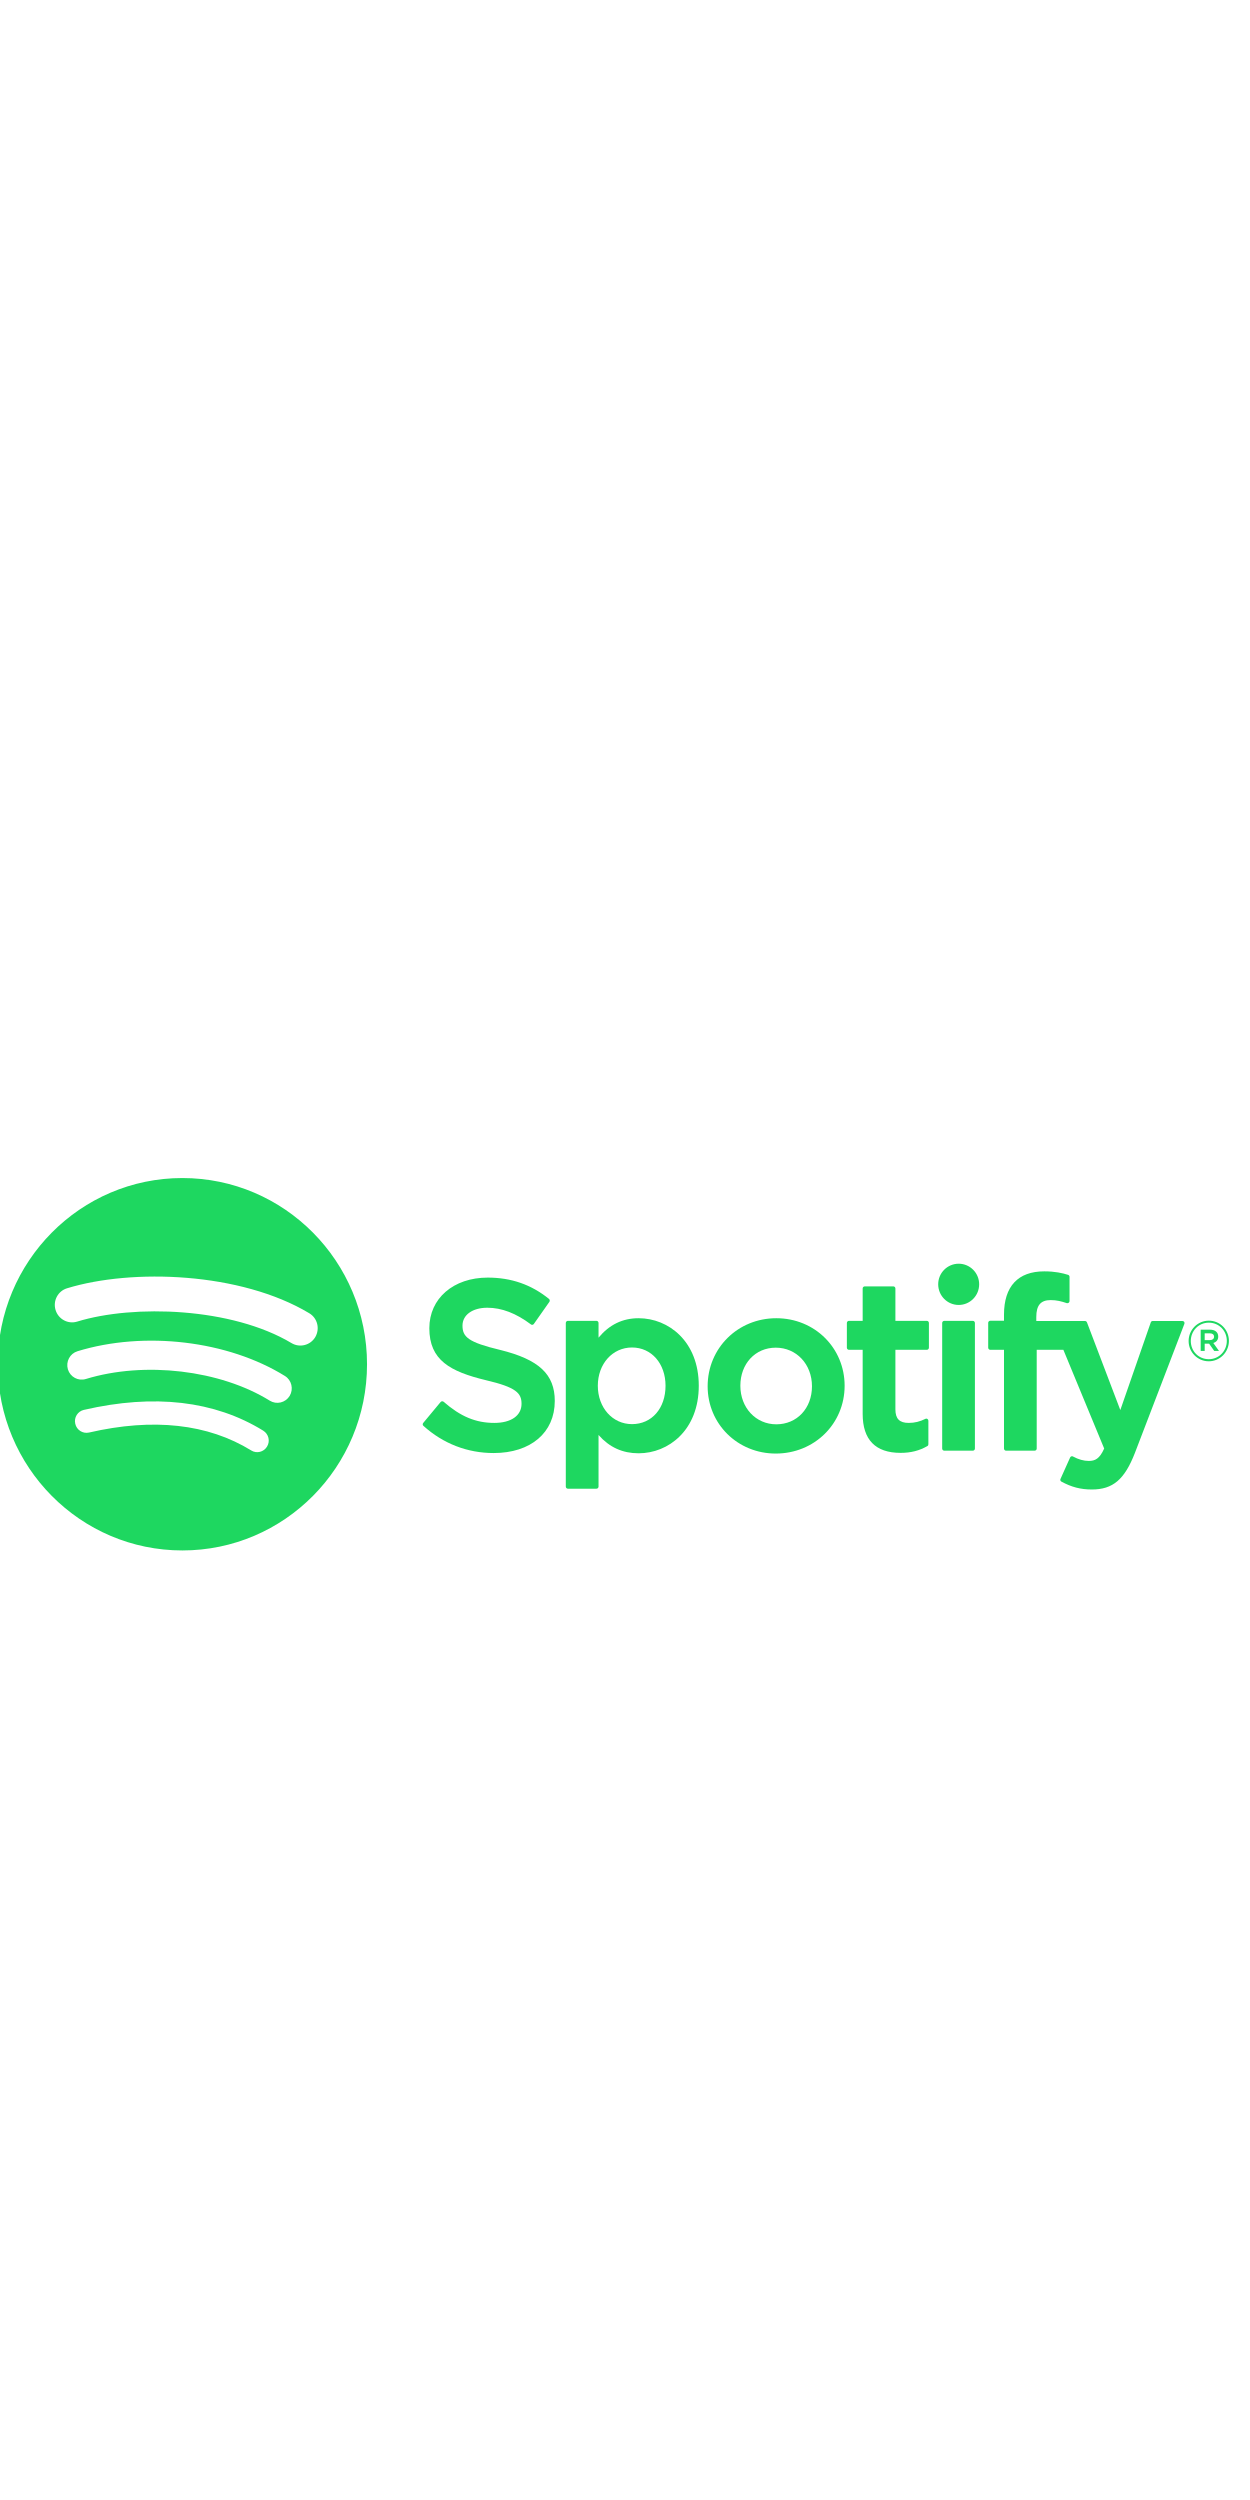
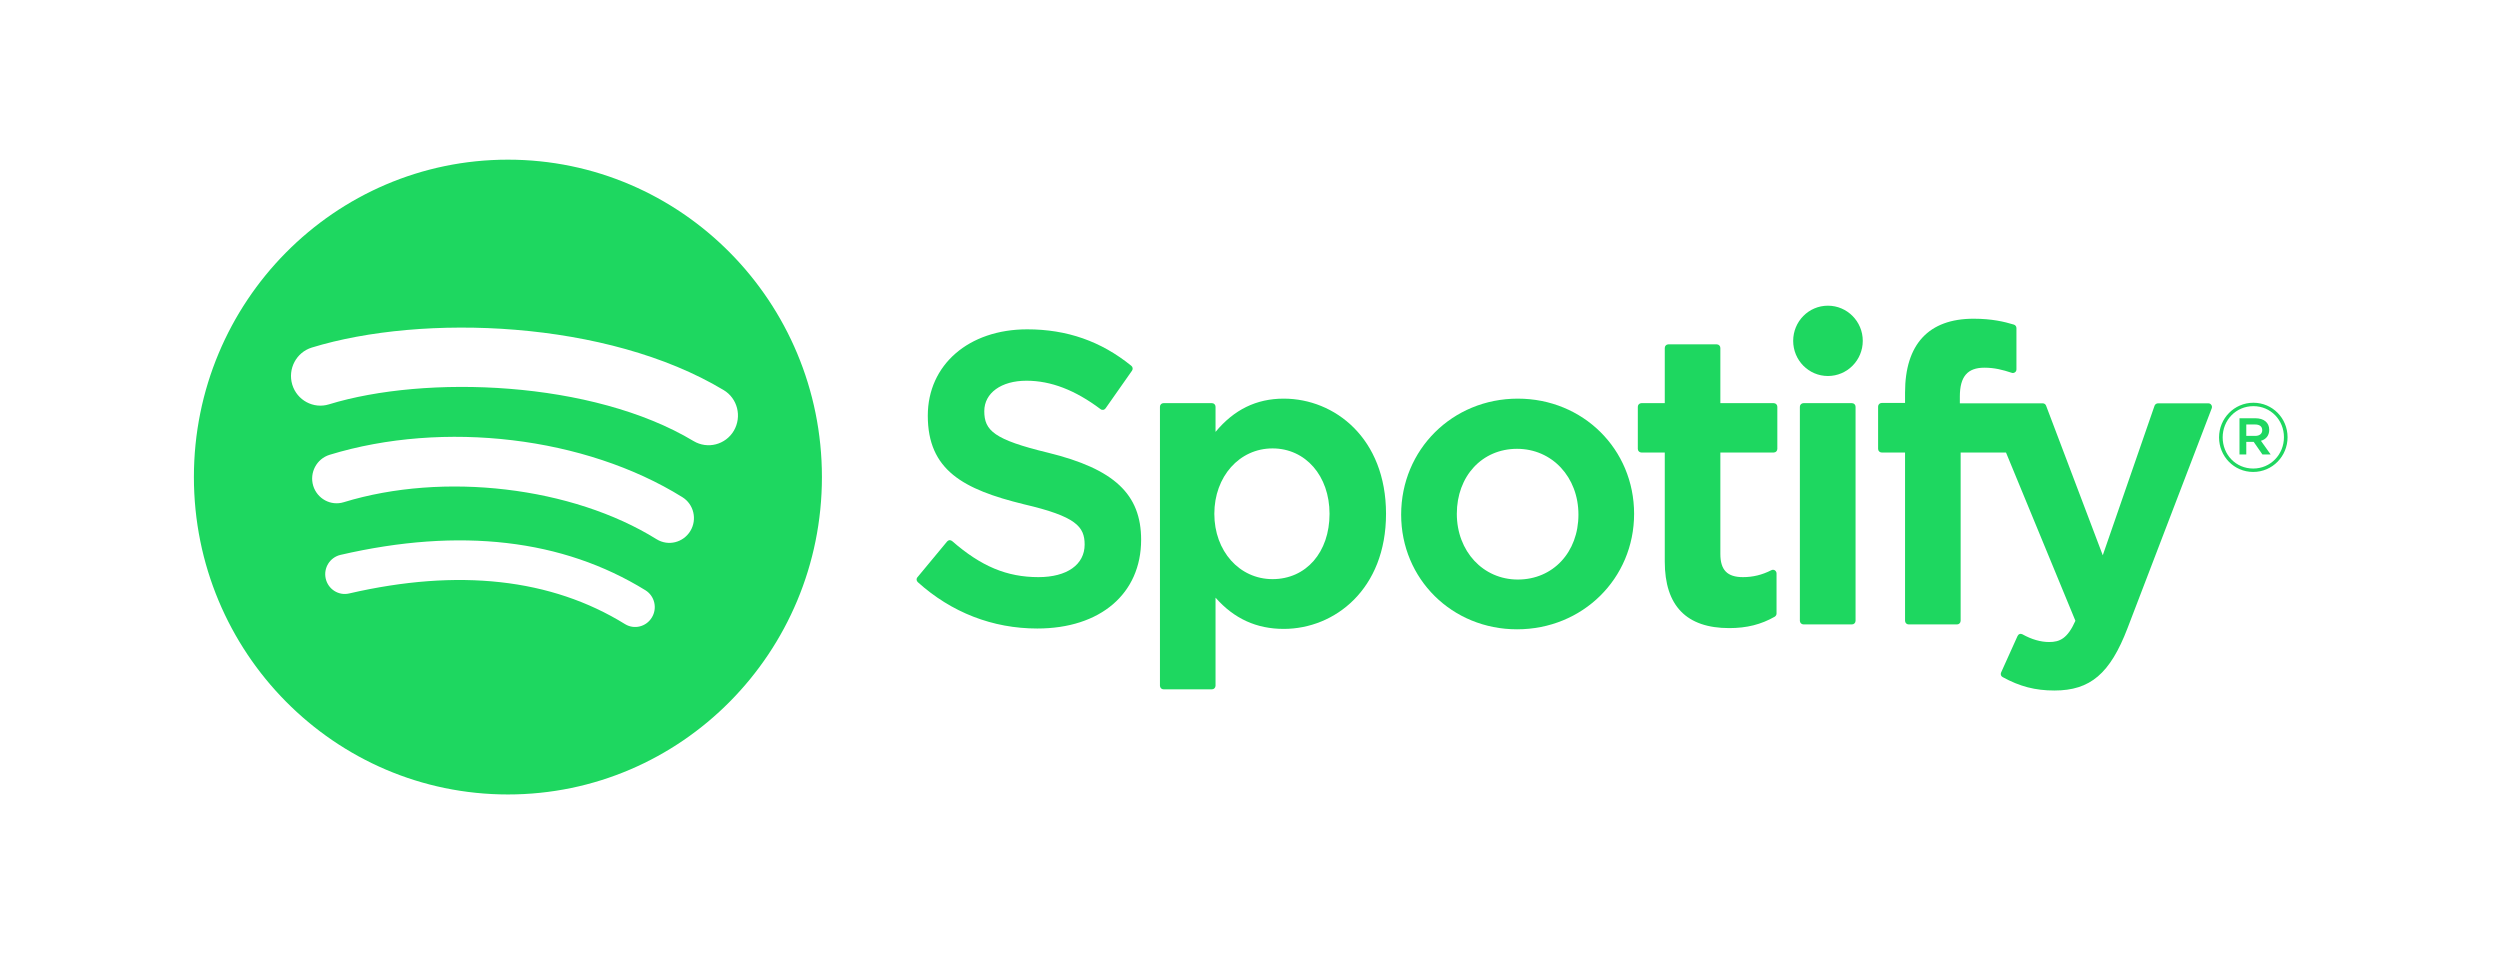
- <svg xmlns="http://www.w3.org/2000/svg" width="75" zoomAndPan="magnify" viewBox="0 0 56.25 112.5" height="150" preserveAspectRatio="xMidYMid meet" version="1.0">
+ <svg xmlns="http://www.w3.org/2000/svg" width="130" zoomAndPan="magnify" viewBox="0 0 97.5 37.5" height="50" preserveAspectRatio="xMidYMid meet" version="1.0">
  <defs>
-     <clipPath id="f653cfca9e">
-       <path d="M 0 53 L 17 53 L 17 69.902 L 0 69.902 Z M 0 53 " clip-rule="nonzero" />
+     <clipPath id="35fb8a63d5">
+       <path d="M 7 6.023 L 33 6.023 L 33 31 L 7 31 Z M 7 6.023 " clip-rule="nonzero" />
    </clipPath>
-     <clipPath id="8bf635baa0">
-       <path d="M 53 59 L 55.512 59 L 55.512 62 L 53 62 Z M 53 59 " clip-rule="nonzero" />
+     <clipPath id="6abe4e7ecd">
+       <path d="M 86 15 L 89.836 15 L 89.836 19 L 86 19 Z M 86 15 " clip-rule="nonzero" />
    </clipPath>
  </defs>
-   <g clip-path="url(#f653cfca9e)">
-     <path fill="#1ed760" d="M 13.121 60.441 C 10.441 58.836 6.023 58.688 3.469 59.473 C 3.059 59.598 2.625 59.363 2.5 58.949 C 2.375 58.535 2.605 58.098 3.016 57.973 C 5.953 57.074 10.832 57.246 13.914 59.094 C 14.285 59.312 14.406 59.793 14.188 60.168 C 13.969 60.539 13.488 60.66 13.121 60.441 Z M 13.035 62.816 C 12.844 63.125 12.445 63.219 12.141 63.031 C 9.91 61.648 6.504 61.246 3.863 62.055 C 3.52 62.16 3.16 61.965 3.055 61.621 C 2.953 61.273 3.145 60.91 3.488 60.805 C 6.504 59.883 10.254 60.328 12.82 61.918 C 13.125 62.105 13.219 62.508 13.035 62.816 Z M 12.016 65.098 C 11.867 65.344 11.547 65.422 11.305 65.27 C 9.355 64.07 6.898 63.797 4.004 64.465 C 3.727 64.527 3.449 64.352 3.387 64.07 C 3.32 63.789 3.496 63.508 3.773 63.445 C 6.941 62.715 9.656 63.031 11.844 64.379 C 12.09 64.531 12.168 64.852 12.016 65.098 Z M 8.207 53.012 C 3.617 53.012 -0.102 56.766 -0.102 61.391 C -0.102 66.02 3.617 69.77 8.207 69.77 C 12.797 69.77 16.516 66.02 16.516 61.391 C 16.516 56.766 12.797 53.012 8.207 53.012 " fill-opacity="1" fill-rule="nonzero" />
+   <g clip-path="url(#35fb8a63d5)">
+     <path fill="#1ed760" d="M 27.051 17.203 C 23.105 14.832 16.594 14.613 12.828 15.77 C 12.223 15.957 11.582 15.609 11.398 15 C 11.215 14.387 11.555 13.742 12.16 13.555 C 16.488 12.227 23.676 12.484 28.219 15.211 C 28.766 15.535 28.941 16.246 28.621 16.797 C 28.297 17.348 27.594 17.527 27.051 17.203 Z M 26.922 20.711 C 26.645 21.164 26.059 21.309 25.609 21.031 C 22.32 18.984 17.301 18.391 13.406 19.586 C 12.902 19.742 12.371 19.453 12.215 18.945 C 12.062 18.434 12.348 17.895 12.852 17.738 C 17.301 16.375 22.828 17.035 26.609 19.387 C 27.059 19.664 27.199 20.258 26.922 20.711 Z M 25.422 24.082 C 25.203 24.445 24.734 24.562 24.375 24.34 C 21.5 22.562 17.879 22.16 13.617 23.145 C 13.207 23.242 12.797 22.98 12.703 22.566 C 12.609 22.148 12.867 21.738 13.277 21.641 C 17.941 20.562 21.941 21.027 25.172 23.02 C 25.531 23.242 25.645 23.719 25.422 24.082 Z M 19.809 6.227 C 13.047 6.227 7.562 11.77 7.562 18.605 C 7.562 25.445 13.047 30.984 19.809 30.984 C 26.57 30.984 32.055 25.445 32.055 18.605 C 32.055 11.77 26.57 6.227 19.809 6.227 " fill-opacity="1" fill-rule="nonzero" />
  </g>
-   <path fill="#1ed760" d="M 22.504 60.746 C 21.066 60.402 20.812 60.16 20.812 59.652 C 20.812 59.172 21.262 58.848 21.93 58.848 C 22.574 58.848 23.219 59.094 23.891 59.598 C 23.91 59.613 23.934 59.621 23.961 59.617 C 23.984 59.613 24.008 59.598 24.023 59.578 L 24.723 58.582 C 24.75 58.543 24.742 58.484 24.707 58.453 C 23.906 57.805 23.004 57.492 21.949 57.492 C 20.402 57.492 19.32 58.43 19.32 59.77 C 19.32 61.207 20.254 61.719 21.867 62.109 C 23.238 62.43 23.469 62.695 23.469 63.172 C 23.469 63.703 23 64.031 22.246 64.031 C 21.41 64.031 20.727 63.746 19.961 63.078 C 19.945 63.062 19.918 63.055 19.895 63.059 C 19.867 63.059 19.844 63.07 19.828 63.09 L 19.043 64.035 C 19.012 64.074 19.016 64.133 19.055 64.164 C 19.941 64.965 21.035 65.387 22.215 65.387 C 23.883 65.387 24.965 64.469 24.965 63.043 C 24.965 61.84 24.25 61.176 22.504 60.746 " fill-opacity="1" fill-rule="nonzero" />
-   <path fill="#1ed760" d="M 29.949 62.359 C 29.949 63.375 29.332 64.086 28.441 64.086 C 27.562 64.086 26.902 63.344 26.902 62.359 C 26.902 61.375 27.562 60.637 28.441 60.637 C 29.316 60.637 29.949 61.359 29.949 62.359 Z M 28.738 59.32 C 28.016 59.32 27.422 59.609 26.934 60.195 L 26.934 59.535 C 26.934 59.48 26.891 59.438 26.84 59.438 L 25.555 59.438 C 25.504 59.438 25.461 59.48 25.461 59.535 L 25.461 66.898 C 25.461 66.949 25.504 66.992 25.555 66.992 L 26.84 66.992 C 26.891 66.992 26.934 66.949 26.934 66.898 L 26.934 64.574 C 27.422 65.129 28.016 65.398 28.738 65.398 C 30.082 65.398 31.445 64.355 31.445 62.359 C 31.445 60.363 30.082 59.32 28.738 59.32 " fill-opacity="1" fill-rule="nonzero" />
-   <path fill="#1ed760" d="M 34.934 64.094 C 34.012 64.094 33.316 63.348 33.316 62.359 C 33.316 61.367 33.988 60.645 34.91 60.645 C 35.84 60.645 36.539 61.391 36.539 62.383 C 36.539 63.375 35.863 64.094 34.934 64.094 Z M 34.934 59.32 C 33.203 59.32 31.844 60.664 31.844 62.383 C 31.844 64.078 33.191 65.41 34.91 65.41 C 36.648 65.41 38.008 64.07 38.008 62.359 C 38.008 60.656 36.66 59.32 34.934 59.32 " fill-opacity="1" fill-rule="nonzero" />
-   <path fill="#1ed760" d="M 41.707 59.438 L 40.293 59.438 L 40.293 57.98 C 40.293 57.93 40.25 57.887 40.199 57.887 L 38.914 57.887 C 38.863 57.887 38.82 57.93 38.82 57.98 L 38.82 59.438 L 38.203 59.438 C 38.152 59.438 38.109 59.48 38.109 59.535 L 38.109 60.648 C 38.109 60.699 38.152 60.742 38.203 60.742 L 38.82 60.742 L 38.82 63.625 C 38.82 64.789 39.395 65.379 40.527 65.379 C 40.988 65.379 41.371 65.281 41.73 65.074 C 41.762 65.059 41.777 65.027 41.777 64.992 L 41.777 63.934 C 41.777 63.902 41.762 63.871 41.734 63.852 C 41.707 63.836 41.672 63.832 41.645 63.848 C 41.395 63.973 41.156 64.031 40.891 64.031 C 40.477 64.031 40.293 63.844 40.293 63.422 L 40.293 60.742 L 41.707 60.742 C 41.758 60.742 41.801 60.699 41.801 60.648 L 41.801 59.535 C 41.801 59.48 41.758 59.438 41.707 59.438 " fill-opacity="1" fill-rule="nonzero" />
-   <path fill="#1ed760" d="M 46.633 59.445 L 46.633 59.266 C 46.633 58.738 46.832 58.504 47.281 58.504 C 47.547 58.504 47.762 58.559 48.004 58.641 C 48.035 58.648 48.066 58.645 48.09 58.625 C 48.113 58.609 48.129 58.578 48.129 58.551 L 48.129 57.457 C 48.129 57.414 48.102 57.379 48.062 57.367 C 47.809 57.289 47.48 57.211 46.992 57.211 C 45.809 57.211 45.18 57.887 45.18 59.16 L 45.18 59.434 L 44.562 59.434 C 44.512 59.434 44.469 59.477 44.469 59.527 L 44.469 60.648 C 44.469 60.699 44.512 60.742 44.562 60.742 L 45.18 60.742 L 45.18 65.188 C 45.18 65.238 45.223 65.281 45.273 65.281 L 46.559 65.281 C 46.609 65.281 46.652 65.238 46.652 65.188 L 46.652 60.742 L 47.852 60.742 L 49.688 65.184 C 49.48 65.652 49.273 65.742 48.996 65.742 C 48.77 65.742 48.531 65.676 48.285 65.543 C 48.266 65.527 48.238 65.527 48.211 65.535 C 48.188 65.543 48.168 65.562 48.156 65.586 L 47.723 66.551 C 47.699 66.594 47.719 66.648 47.762 66.672 C 48.215 66.918 48.625 67.027 49.133 67.027 C 50.082 67.027 50.605 66.578 51.07 65.383 L 53.297 59.574 C 53.309 59.547 53.305 59.512 53.289 59.484 C 53.27 59.461 53.242 59.445 53.211 59.445 L 51.871 59.445 C 51.832 59.445 51.797 59.469 51.785 59.508 L 50.414 63.453 L 48.914 59.508 C 48.898 59.469 48.863 59.445 48.824 59.445 L 46.633 59.445 " fill-opacity="1" fill-rule="nonzero" />
-   <path fill="#1ed760" d="M 43.777 59.438 L 42.492 59.438 C 42.441 59.438 42.398 59.48 42.398 59.535 L 42.398 65.188 C 42.398 65.238 42.441 65.281 42.492 65.281 L 43.777 65.281 C 43.828 65.281 43.871 65.238 43.871 65.188 L 43.871 59.535 C 43.871 59.48 43.828 59.438 43.777 59.438 " fill-opacity="1" fill-rule="nonzero" />
-   <path fill="#1ed760" d="M 43.141 56.867 C 42.633 56.867 42.219 57.281 42.219 57.793 C 42.219 58.309 42.633 58.723 43.141 58.723 C 43.648 58.723 44.062 58.309 44.062 57.793 C 44.062 57.281 43.648 56.867 43.141 56.867 " fill-opacity="1" fill-rule="nonzero" />
-   <g clip-path="url(#8bf635baa0)">
-     <path fill="#1ed760" d="M 54.445 60 L 54.211 60 L 54.211 60.305 L 54.445 60.305 C 54.562 60.305 54.633 60.246 54.633 60.152 C 54.633 60.055 54.562 60 54.445 60 Z M 54.598 60.434 L 54.855 60.793 L 54.641 60.793 L 54.41 60.465 L 54.211 60.465 L 54.211 60.793 L 54.031 60.793 L 54.031 59.836 L 54.453 59.836 C 54.676 59.836 54.82 59.949 54.82 60.145 C 54.82 60.301 54.73 60.395 54.598 60.434 Z M 54.398 59.52 C 53.934 59.52 53.586 59.891 53.586 60.344 C 53.586 60.801 53.934 61.164 54.395 61.164 C 54.855 61.164 55.207 60.793 55.207 60.34 C 55.207 59.887 54.859 59.52 54.398 59.52 Z M 54.395 61.258 C 53.887 61.258 53.488 60.844 53.488 60.344 C 53.488 59.844 53.891 59.43 54.398 59.43 C 54.906 59.43 55.301 59.84 55.301 60.34 C 55.301 60.84 54.902 61.258 54.395 61.258 " fill-opacity="1" fill-rule="nonzero" />
+   <path fill="#1ed760" d="M 40.875 17.656 C 38.762 17.145 38.387 16.789 38.387 16.035 C 38.387 15.328 39.047 14.848 40.031 14.848 C 40.984 14.848 41.93 15.211 42.922 15.957 C 42.949 15.98 42.988 15.988 43.023 15.984 C 43.062 15.98 43.094 15.957 43.117 15.926 L 44.148 14.457 C 44.191 14.395 44.18 14.312 44.121 14.266 C 42.941 13.309 41.613 12.844 40.062 12.844 C 37.781 12.844 36.184 14.227 36.184 16.211 C 36.184 18.336 37.562 19.086 39.938 19.668 C 41.961 20.141 42.301 20.535 42.301 21.238 C 42.301 22.02 41.613 22.508 40.5 22.508 C 39.266 22.508 38.262 22.086 37.133 21.102 C 37.105 21.078 37.066 21.066 37.031 21.066 C 36.996 21.07 36.961 21.09 36.938 21.117 L 35.781 22.512 C 35.73 22.566 35.738 22.652 35.793 22.703 C 37.105 23.887 38.715 24.512 40.453 24.512 C 42.914 24.512 44.504 23.152 44.504 21.051 C 44.504 19.273 43.453 18.289 40.875 17.656 " fill-opacity="1" fill-rule="nonzero" />
+   <path fill="#1ed760" d="M 51.852 20.039 C 51.852 21.539 50.938 22.586 49.629 22.586 C 48.336 22.586 47.359 21.492 47.359 20.039 C 47.359 18.586 48.336 17.488 49.629 17.488 C 50.918 17.488 51.852 18.562 51.852 20.039 Z M 50.066 15.547 C 49 15.547 48.129 15.973 47.406 16.844 L 47.406 15.863 C 47.406 15.785 47.344 15.723 47.27 15.723 L 45.375 15.723 C 45.297 15.723 45.238 15.785 45.238 15.863 L 45.238 26.742 C 45.238 26.82 45.297 26.883 45.375 26.883 L 47.27 26.883 C 47.344 26.883 47.406 26.82 47.406 26.742 L 47.406 23.309 C 48.129 24.129 49.004 24.527 50.066 24.527 C 52.051 24.527 54.055 22.984 54.055 20.039 C 54.055 17.09 52.051 15.547 50.066 15.547 " fill-opacity="1" fill-rule="nonzero" />
+   <path fill="#1ed760" d="M 59.195 22.602 C 57.84 22.602 56.816 21.5 56.816 20.039 C 56.816 18.57 57.801 17.504 59.164 17.504 C 60.531 17.504 61.559 18.605 61.559 20.07 C 61.559 21.539 60.566 22.602 59.195 22.602 Z M 59.195 15.547 C 56.645 15.547 54.645 17.535 54.645 20.07 C 54.645 22.578 56.629 24.543 59.164 24.543 C 61.723 24.543 63.73 22.562 63.73 20.039 C 63.73 17.52 61.738 15.547 59.195 15.547 " fill-opacity="1" fill-rule="nonzero" />
+   <path fill="#1ed760" d="M 69.176 15.723 L 67.094 15.723 L 67.094 13.57 C 67.094 13.492 67.031 13.43 66.957 13.43 L 65.062 13.43 C 64.988 13.43 64.926 13.492 64.926 13.57 L 64.926 15.723 L 64.016 15.723 C 63.938 15.723 63.875 15.785 63.875 15.863 L 63.875 17.508 C 63.875 17.586 63.938 17.648 64.016 17.648 L 64.926 17.648 L 64.926 21.902 C 64.926 23.625 65.77 24.496 67.441 24.496 C 68.121 24.496 68.684 24.355 69.215 24.051 C 69.258 24.023 69.285 23.977 69.285 23.93 L 69.285 22.363 C 69.285 22.312 69.258 22.27 69.219 22.242 C 69.176 22.215 69.125 22.215 69.082 22.238 C 68.719 22.422 68.367 22.508 67.973 22.508 C 67.363 22.508 67.094 22.23 67.094 21.605 L 67.094 17.648 L 69.176 17.648 C 69.254 17.648 69.316 17.586 69.316 17.508 L 69.316 15.863 C 69.316 15.785 69.254 15.723 69.176 15.723 " fill-opacity="1" fill-rule="nonzero" />
+   <path fill="#1ed760" d="M 76.434 15.73 L 76.434 15.465 C 76.434 14.688 76.73 14.34 77.391 14.34 C 77.785 14.34 78.102 14.422 78.457 14.539 C 78.5 14.555 78.547 14.547 78.582 14.52 C 78.621 14.496 78.641 14.453 78.641 14.406 L 78.641 12.793 C 78.641 12.734 78.602 12.68 78.543 12.66 C 78.168 12.547 77.688 12.43 76.969 12.43 C 75.219 12.43 74.297 13.426 74.297 15.309 L 74.297 15.715 L 73.387 15.715 C 73.309 15.715 73.246 15.777 73.246 15.855 L 73.246 17.508 C 73.246 17.586 73.309 17.648 73.387 17.648 L 74.297 17.648 L 74.297 24.211 C 74.297 24.289 74.359 24.352 74.434 24.352 L 76.328 24.352 C 76.402 24.352 76.465 24.289 76.465 24.211 L 76.465 17.648 L 78.234 17.648 L 80.941 24.211 C 80.633 24.902 80.332 25.039 79.918 25.039 C 79.586 25.039 79.234 24.938 78.875 24.738 C 78.84 24.719 78.801 24.715 78.766 24.727 C 78.727 24.742 78.699 24.77 78.684 24.805 L 78.043 26.227 C 78.012 26.293 78.035 26.371 78.102 26.406 C 78.77 26.773 79.375 26.93 80.121 26.93 C 81.52 26.93 82.293 26.273 82.973 24.5 L 86.258 15.922 C 86.273 15.879 86.27 15.832 86.242 15.793 C 86.219 15.754 86.176 15.73 86.129 15.73 L 84.16 15.73 C 84.102 15.73 84.047 15.77 84.027 15.824 L 82.008 21.656 L 79.797 15.82 C 79.777 15.766 79.727 15.73 79.668 15.73 L 76.434 15.73 " fill-opacity="1" fill-rule="nonzero" />
+   <path fill="#1ed760" d="M 72.227 15.723 L 70.336 15.723 C 70.258 15.723 70.195 15.785 70.195 15.863 L 70.195 24.211 C 70.195 24.289 70.258 24.352 70.336 24.352 L 72.227 24.352 C 72.305 24.352 72.367 24.289 72.367 24.211 L 72.367 15.863 C 72.367 15.785 72.305 15.723 72.227 15.723 " fill-opacity="1" fill-rule="nonzero" />
+   <path fill="#1ed760" d="M 71.289 11.922 C 70.539 11.922 69.934 12.535 69.934 13.293 C 69.934 14.051 70.539 14.664 71.289 14.664 C 72.039 14.664 72.648 14.051 72.648 13.293 C 72.648 12.535 72.039 11.922 71.289 11.922 " fill-opacity="1" fill-rule="nonzero" />
+   <g clip-path="url(#6abe4e7ecd)">
+     <path fill="#1ed760" d="M 87.953 16.555 L 87.605 16.555 L 87.605 17 L 87.953 17 C 88.125 17 88.227 16.914 88.227 16.777 C 88.227 16.633 88.125 16.555 87.953 16.555 Z M 88.176 17.191 L 88.555 17.723 L 88.234 17.723 L 87.895 17.234 L 87.605 17.234 L 87.605 17.723 L 87.34 17.723 L 87.34 16.312 L 87.961 16.312 C 88.289 16.312 88.5 16.48 88.5 16.762 C 88.5 16.992 88.367 17.137 88.176 17.191 Z M 87.883 15.84 C 87.199 15.84 86.684 16.387 86.684 17.059 C 86.684 17.73 87.195 18.273 87.875 18.273 C 88.555 18.273 89.074 17.723 89.074 17.051 C 89.074 16.383 88.559 15.84 87.883 15.84 Z M 87.875 18.406 C 87.125 18.406 86.543 17.797 86.543 17.059 C 86.543 16.32 87.133 15.707 87.883 15.707 C 88.629 15.707 89.215 16.312 89.215 17.051 C 89.215 17.793 88.625 18.406 87.875 18.406 " fill-opacity="1" fill-rule="nonzero" />
  </g>
</svg>
